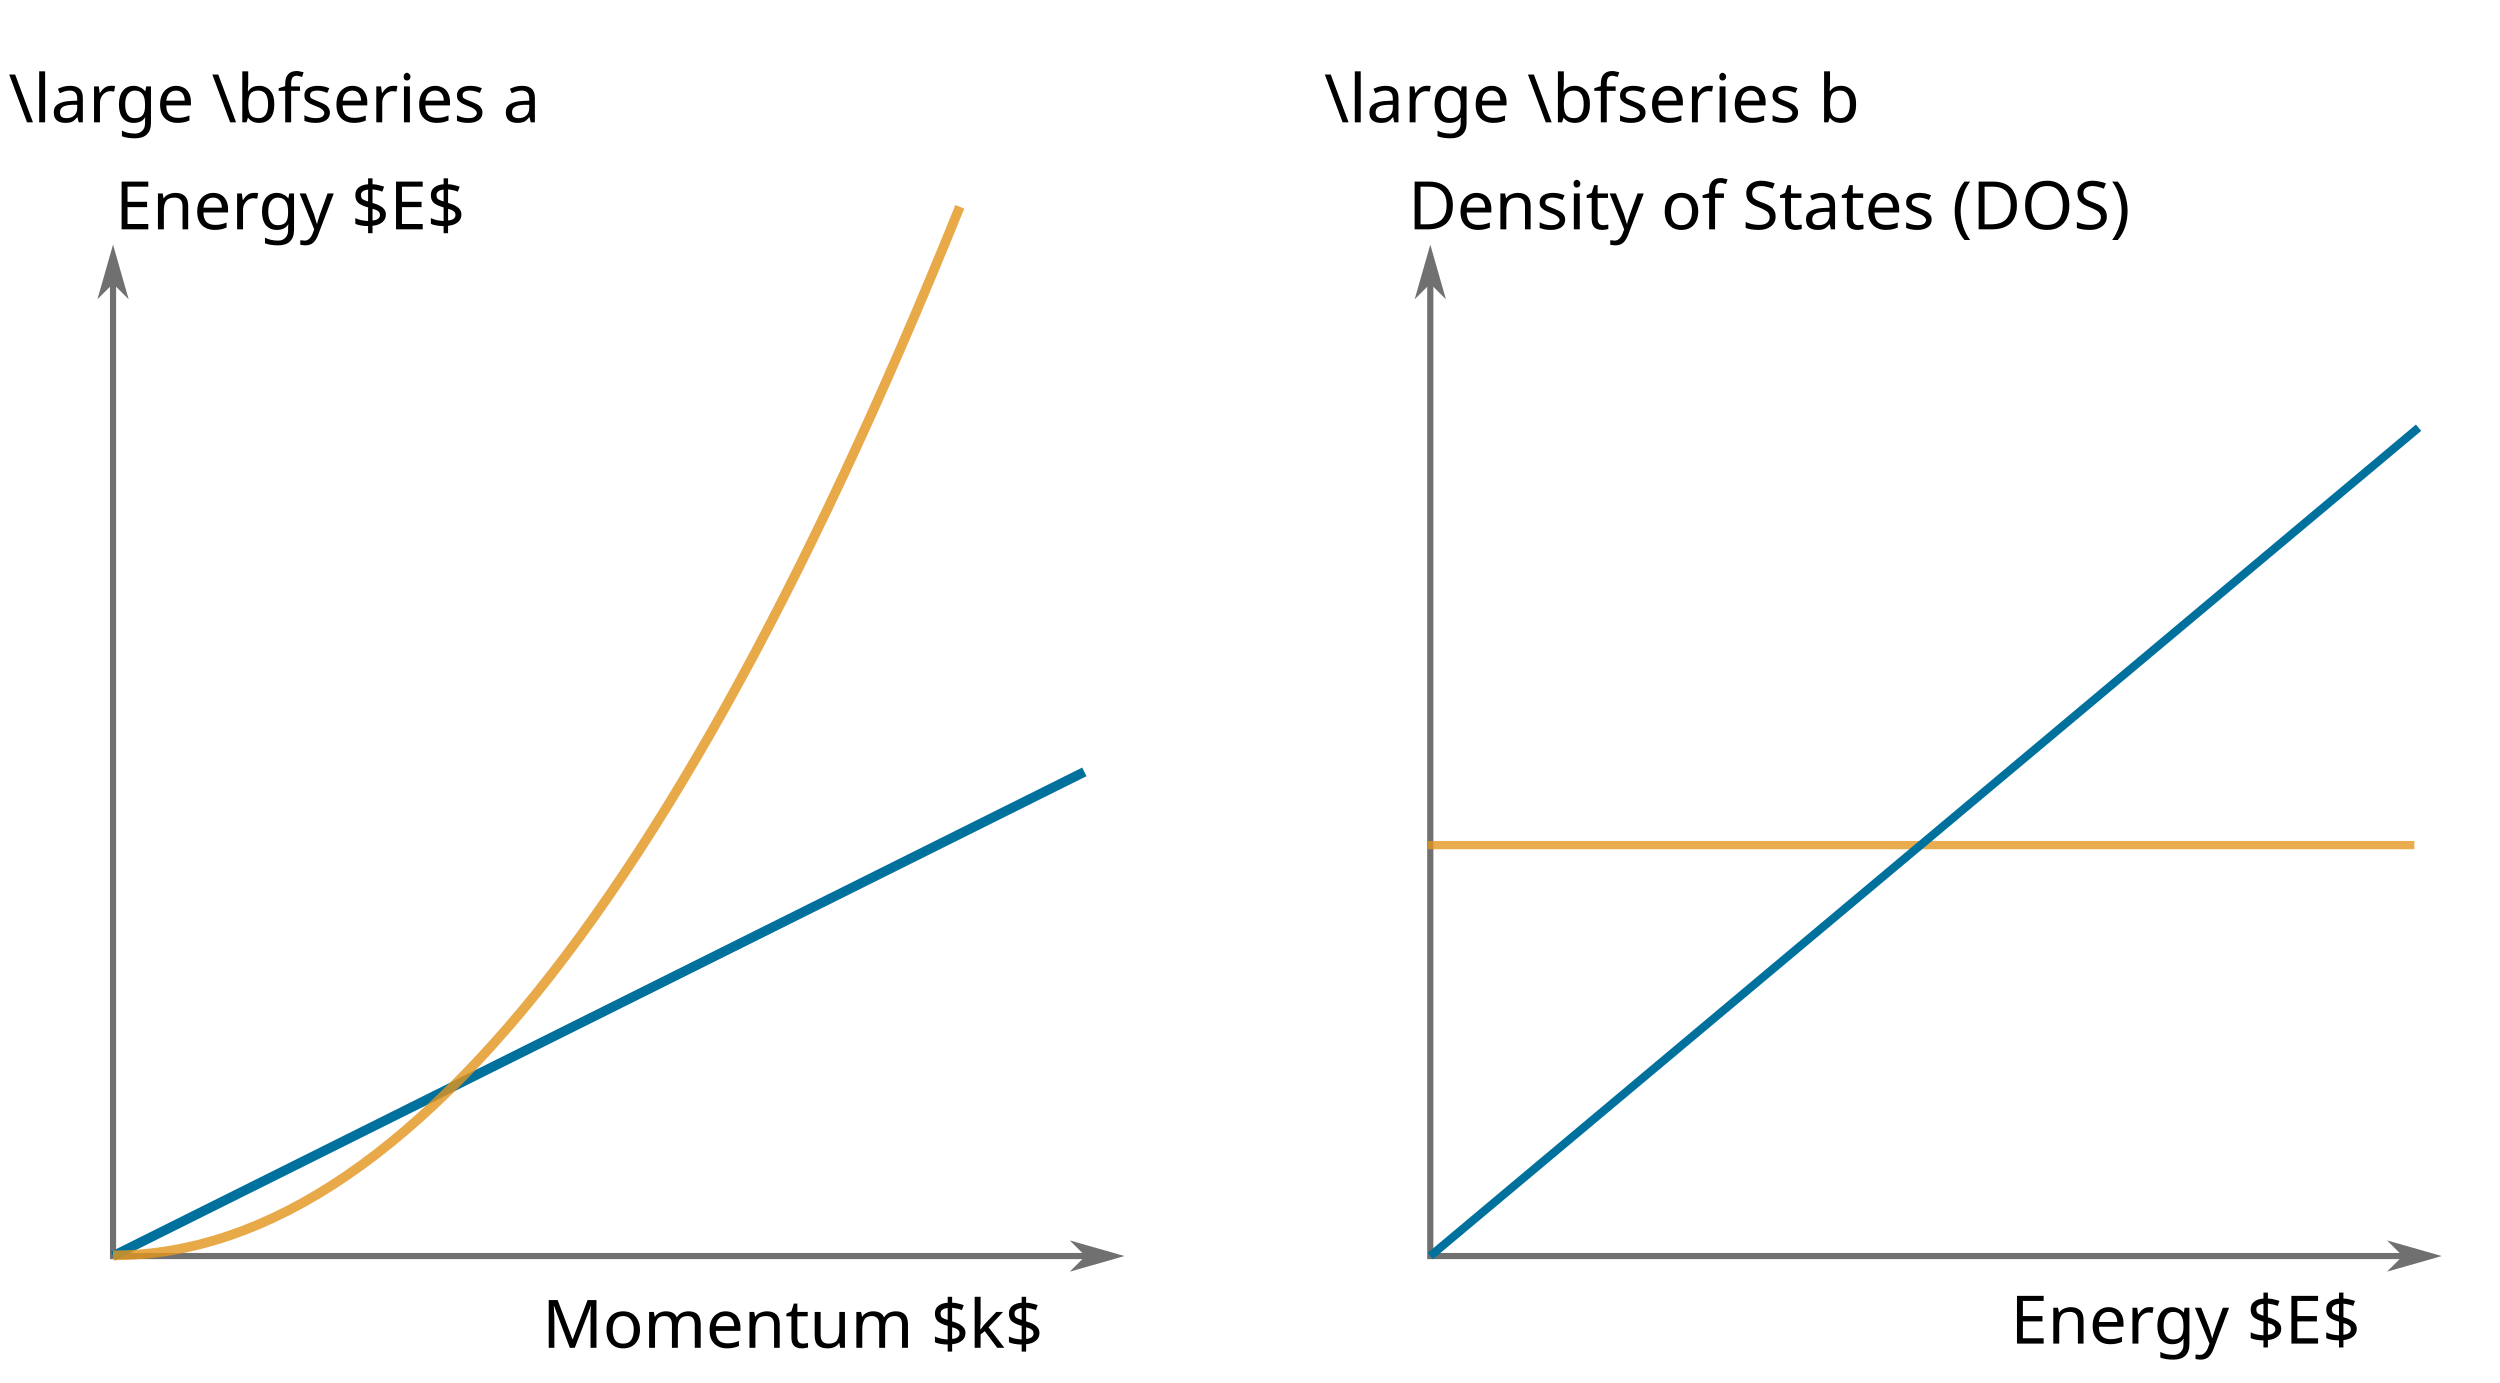
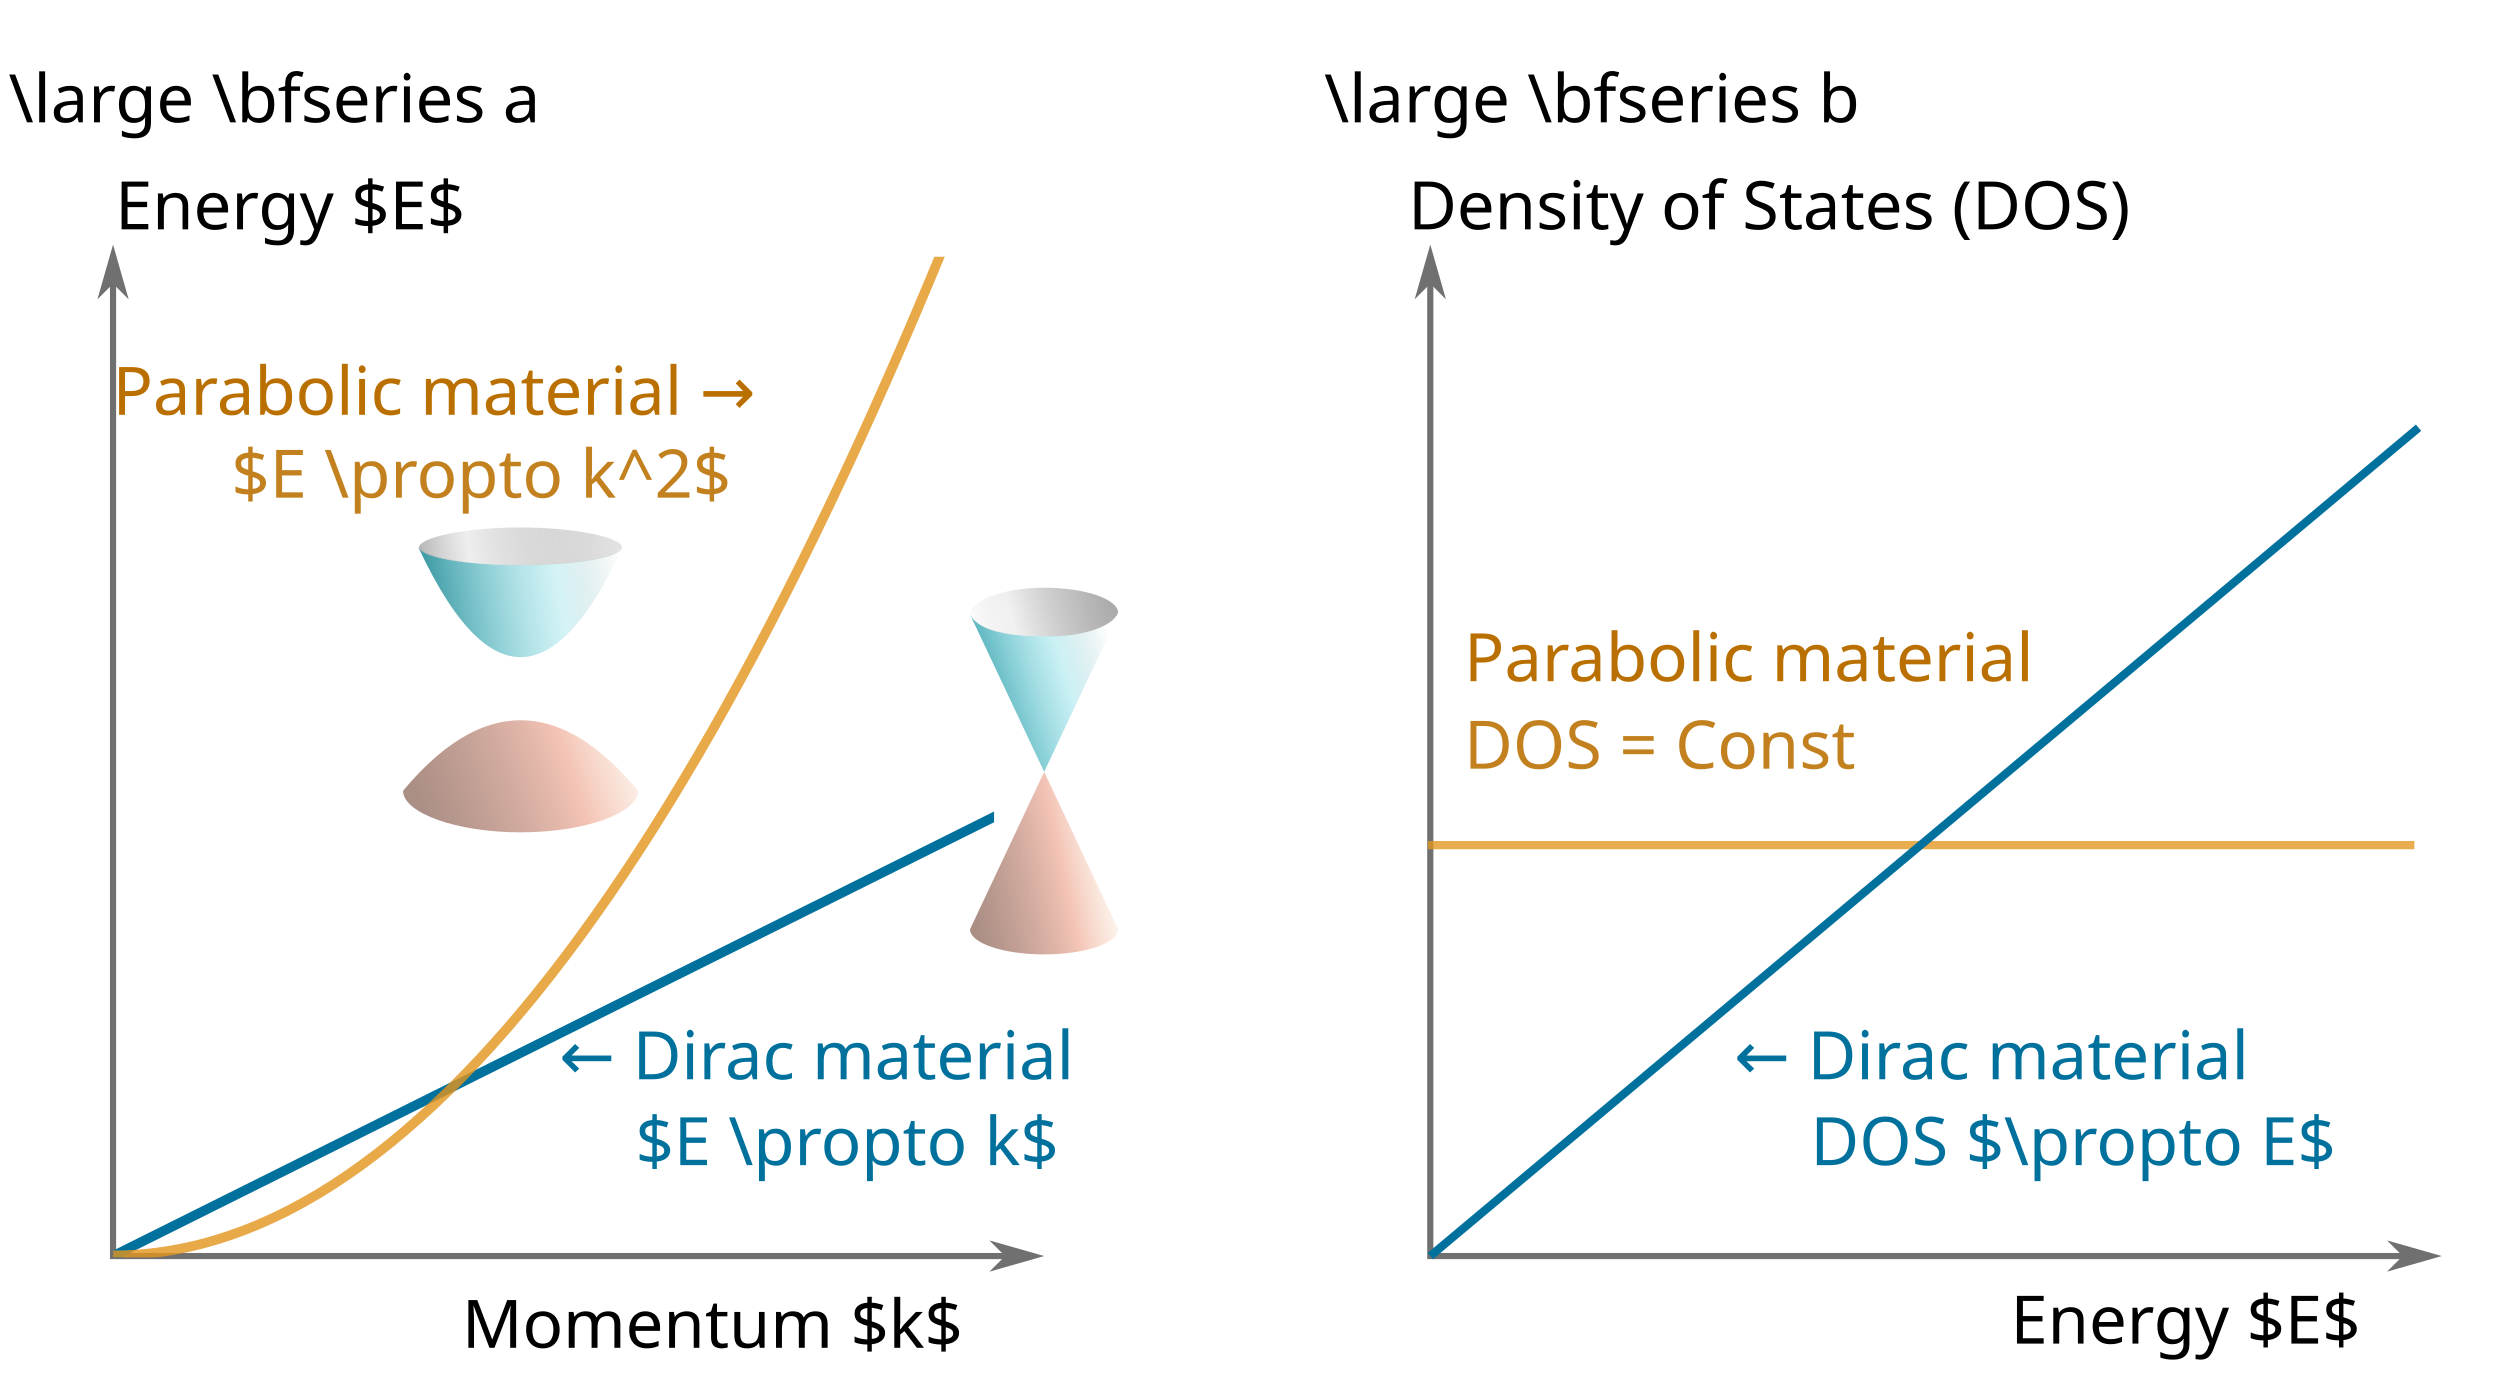
- <svg xmlns="http://www.w3.org/2000/svg" id="svg29510" version="1.1" viewBox="0 0 131.741 72.87" height="206.561pt" width="373.438pt">
+ <svg xmlns="http://www.w3.org/2000/svg" xmlns:xlink="http://www.w3.org/1999/xlink" width="373.438pt" height="206.561pt" viewBox="0 0 131.741 72.87" version="1.1" id="svg29510">
  <defs id="defs29504">
+     <linearGradient id="linearGradient33735">
+       <stop style="stop-color:#c1c1c1;stop-opacity:0" offset="0" id="stop33729" />
+       <stop id="stop33731" offset="0.298" style="stop-color:#e0e0e0;stop-opacity:0.678" />
+       <stop style="stop-color:#000000;stop-opacity:0.502" offset="1" id="stop33733" />
+     </linearGradient>
+     <linearGradient id="linearGradient33719">
+       <stop style="stop-color:#007885;stop-opacity:1" offset="0" id="stop33713" />
+       <stop id="stop33715" offset="0.692" style="stop-color:#58d1dd;stop-opacity:0.306" />
+       <stop style="stop-color:#2c7c87;stop-opacity:0" offset="1" id="stop33717" />
+     </linearGradient>
+     <linearGradient id="linearGradient33616">
+       <stop style="stop-color:#582210;stop-opacity:0.753" offset="0" id="stop33612" />
+       <stop id="stop33620" offset="0.629" style="stop-color:#eca08a;stop-opacity:0.925" />
+       <stop style="stop-color:#f2ba91;stop-opacity:0" offset="1" id="stop33614" />
+     </linearGradient>
+     <linearGradient id="linearGradient33431">
+       <stop id="stop33427" offset="0" style="stop-color:#007885;stop-opacity:1" />
+       <stop style="stop-color:#58d1dd;stop-opacity:0.306" offset="0.686" id="stop33435" />
+       <stop id="stop33429" offset="1" style="stop-color:#004650;stop-opacity:0" />
+     </linearGradient>
+     <linearGradient id="linearGradient33421">
+       <stop id="stop33417" offset="0" style="stop-color:#a3a3a3;stop-opacity:1" />
+       <stop style="stop-color:#e0e0e0;stop-opacity:0.678" offset="0.2" id="stop33425" />
+       <stop id="stop33419" offset="1" style="stop-color:#000000;stop-opacity:0" />
+     </linearGradient>
    <marker orient="auto" refY="0" refX="0" id="marker30170" style="overflow:visible">
      <path id="path30168" d="m 0,0 l 5,-5 l -17.5,5 l 17.5,5 z" style="fill:#4e4e4e;fill-opacity:1;fill-rule:evenodd;stroke:#4e4e4e;stroke-width:1pt;stroke-opacity:1" transform="matrix(-0.4,0,0,-0.4,-4,0)" />
    </marker>
    <marker orient="auto" refY="0" refX="0" id="marker30142" style="overflow:visible">
      <path id="path30140" d="m 0,0 l 5,-5 l -17.5,5 l 17.5,5 z" style="fill:#4e4e4e;fill-opacity:1;fill-rule:evenodd;stroke:#4e4e4e;stroke-width:1pt;stroke-opacity:1" transform="matrix(0.4,0,0,0.4,4,0)" />
    </marker>
    <marker style="overflow:visible" id="Arrow1Mend" refX="0" refY="0" orient="auto">
      <path transform="matrix(-0.4,0,0,-0.4,-4,0)" style="fill:#4e4e4e;fill-opacity:1;fill-rule:evenodd;stroke:#4e4e4e;stroke-width:1pt;stroke-opacity:1" d="m 0,0 l 5,-5 l -17.5,5 l 17.5,5 z" id="path23799" />
    </marker>
    <marker style="overflow:visible" id="Arrow1Mstart" refX="0" refY="0" orient="auto">
      <path transform="matrix(0.4,0,0,0.4,4,0)" style="fill:#4e4e4e;fill-opacity:1;fill-rule:evenodd;stroke:#4e4e4e;stroke-width:1pt;stroke-opacity:1" d="m 0,0 l 5,-5 l -17.5,5 l 17.5,5 z" id="path23796" />
    </marker>
+     <clipPath clipPathUnits="userSpaceOnUse" id="clipPath32160">
+       <rect y="209.014" x="4.619" height="52.73" width="46.427" id="rect32162" style="opacity:0.808;fill:none;fill-opacity:0.361;fill-rule:evenodd;stroke:#e3951e;stroke-width:0.529;stroke-miterlimit:4;stroke-dasharray:none;stroke-dashoffset:0;stroke-opacity:0.784" />
+     </clipPath>
+     <clipPath clipPathUnits="userSpaceOnUse" id="clipPath32164">
+       <rect style="opacity:0.808;fill:none;fill-opacity:0.361;fill-rule:evenodd;stroke:#e3951e;stroke-width:0.529;stroke-miterlimit:4;stroke-dasharray:none;stroke-dashoffset:0;stroke-opacity:0.784" id="rect32166" width="46.427" height="52.73" x="4.619" y="209.014" />
+     </clipPath>
+     <linearGradient gradientUnits="userSpaceOnUse" y2="287.07" x2="41.592" y1="289.966" x1="20.002" id="linearGradient33423" xlink:href="#linearGradient33421" />
+     <linearGradient gradientUnits="userSpaceOnUse" y2="293.501" x2="37.97" y1="296.252" x1="20.557" id="linearGradient33433" xlink:href="#linearGradient33431" />
+     <linearGradient y2="293.501" x2="37.97" y1="296.252" x1="20.557" gradientUnits="userSpaceOnUse" id="linearGradient33451" xlink:href="#linearGradient33431" />
+     <linearGradient xlink:href="#linearGradient33616" id="linearGradient33618" x1="21.654" y1="284.891" x2="42.143" y2="291.662" gradientUnits="userSpaceOnUse" gradientTransform="translate(-1.012903,4.233333)" />
+     <linearGradient xlink:href="#linearGradient33431" id="linearGradient33631" gradientUnits="userSpaceOnUse" x1="20.557" y1="296.252" x2="37.97" y2="293.501" />
+     <linearGradient xlink:href="#linearGradient33421" id="linearGradient33633" gradientUnits="userSpaceOnUse" x1="20.002" y1="289.966" x2="41.592" y2="287.07" />
+     <linearGradient xlink:href="#linearGradient33616" id="linearGradient33635" gradientUnits="userSpaceOnUse" gradientTransform="translate(-1.012903,4.233333)" x1="21.654" y1="284.891" x2="42.143" y2="291.662" />
+     <linearGradient xlink:href="#linearGradient33719" id="linearGradient33711" x1="37.7" y1="322.066" x2="49.293" y2="325.748" gradientUnits="userSpaceOnUse" />
+     <linearGradient xlink:href="#linearGradient33735" id="linearGradient33727" x1="38.194" y1="-329.598" x2="48.613" y2="-332.413" gradientUnits="userSpaceOnUse" />
+     <linearGradient xlink:href="#linearGradient33616" id="linearGradient33746" x1="38.194" y1="-311.135" x2="48.878" y2="-313.306" gradientUnits="userSpaceOnUse" />
+     <linearGradient xlink:href="#linearGradient33719" id="linearGradient33753" gradientUnits="userSpaceOnUse" x1="37.7" y1="322.066" x2="49.293" y2="325.748" />
+     <linearGradient xlink:href="#linearGradient33735" id="linearGradient33755" gradientUnits="userSpaceOnUse" x1="38.194" y1="-329.598" x2="48.613" y2="-332.413" />
+     <linearGradient xlink:href="#linearGradient33616" id="linearGradient33757" gradientUnits="userSpaceOnUse" x1="38.194" y1="-311.135" x2="48.878" y2="-313.306" />
  </defs>
  <g transform="translate(1.338048,-195.4849)" id="layer1">
    <text id="text30672" y="207.571" x="4.725" style="font-style:normal;font-variant:normal;font-weight:normal;font-stretch:normal;font-size:3.528px;line-height:1.25;font-family:sans-serif;-inkscape-font-specification:'sans-serif, Normal';font-variant-ligatures:normal;font-variant-caps:normal;font-variant-numeric:normal;font-feature-settings:normal;text-align:start;letter-spacing:0px;word-spacing:0px;writing-mode:lr-tb;text-anchor:start;fill:#000000;fill-opacity:1;stroke:none;stroke-width:0.265" xml:space="preserve">
      <tspan style="stroke-width:0.265" y="207.571" x="4.725" id="tspan30670">Energy $E$</tspan>
    </text>
-     <text xml:space="preserve" style="font-style:normal;font-variant:normal;font-weight:normal;font-stretch:normal;font-size:3.528px;line-height:1.25;font-family:sans-serif;-inkscape-font-specification:'sans-serif, Normal';font-variant-ligatures:normal;font-variant-caps:normal;font-variant-numeric:normal;font-feature-settings:normal;text-align:end;letter-spacing:0px;word-spacing:0px;writing-mode:lr-tb;text-anchor:end;fill:#000000;fill-opacity:1;stroke:none;stroke-width:0.265" x="58.215" y="266.506" id="text30676">
-       <tspan id="tspan30674" x="58.215" y="266.506" style="font-style:normal;font-variant:normal;font-weight:normal;font-stretch:normal;font-size:3.528px;font-family:sans-serif;-inkscape-font-specification:'sans-serif, Normal';font-variant-ligatures:normal;font-variant-caps:normal;font-variant-numeric:normal;font-feature-settings:normal;text-align:end;writing-mode:lr-tb;text-anchor:end;stroke-width:0.265">Momentum $k$</tspan>
+     <text xml:space="preserve" style="font-style:normal;font-variant:normal;font-weight:normal;font-stretch:normal;font-size:3.528px;line-height:1.25;font-family:sans-serif;-inkscape-font-specification:'sans-serif, Normal';font-variant-ligatures:normal;font-variant-caps:normal;font-variant-numeric:normal;font-feature-settings:normal;text-align:end;letter-spacing:0px;word-spacing:0px;writing-mode:lr-tb;text-anchor:end;fill:#000000;fill-opacity:1;stroke:none;stroke-width:0.265" x="53.981" y="266.506" id="text30676">
+       <tspan id="tspan30674" x="53.981" y="266.506" style="font-style:normal;font-variant:normal;font-weight:normal;font-stretch:normal;font-size:3.528px;font-family:sans-serif;-inkscape-font-specification:'sans-serif, Normal';font-variant-ligatures:normal;font-variant-caps:normal;font-variant-numeric:normal;font-feature-settings:normal;text-align:end;writing-mode:lr-tb;text-anchor:end;stroke-width:0.265">Momentum $k$</tspan>
    </text>
    <text xml:space="preserve" style="font-style:normal;font-variant:normal;font-weight:normal;font-stretch:normal;font-size:3.528px;line-height:1.25;font-family:sans-serif;-inkscape-font-specification:'sans-serif, Normal';font-variant-ligatures:normal;font-variant-caps:normal;font-variant-numeric:normal;font-feature-settings:normal;text-align:start;letter-spacing:0px;word-spacing:0px;writing-mode:lr-tb;text-anchor:start;fill:#000000;fill-opacity:1;stroke:none;stroke-width:0.265" x="72.862" y="207.571" id="text30680">
      <tspan id="tspan30678" x="72.862" y="207.571" style="stroke-width:0.265">Density of States (DOS)</tspan>
    </text>
    <text xml:space="preserve" style="font-style:normal;font-variant:normal;font-weight:normal;font-stretch:normal;font-size:3.528px;line-height:1.25;font-family:sans-serif;-inkscape-font-specification:'sans-serif, Normal';font-variant-ligatures:normal;font-variant-caps:normal;font-variant-numeric:normal;font-feature-settings:normal;text-align:end;letter-spacing:0px;word-spacing:0px;writing-mode:lr-tb;text-anchor:end;fill:#000000;fill-opacity:1;stroke:none;stroke-width:0.265" x="127.629" y="266.29" id="text30684">
      <tspan id="tspan30682" x="127.629" y="266.29" style="font-style:normal;font-variant:normal;font-weight:normal;font-stretch:normal;font-size:3.528px;font-family:sans-serif;-inkscape-font-specification:'sans-serif, Normal';font-variant-ligatures:normal;font-variant-caps:normal;font-variant-numeric:normal;font-feature-settings:normal;text-align:end;writing-mode:lr-tb;text-anchor:end;stroke-width:0.265">Energy $E$</tspan>
    </text>
-     <g id="g31416" transform="matrix(0.8241445,0,0,0.8241445,0.6671975,36.27683)">
-       <path style="opacity:0.808;fill:none;fill-opacity:0.361;fill-rule:evenodd;stroke:#4e4e4e;stroke-width:0.394;stroke-miterlimit:4;stroke-dasharray:none;stroke-dashoffset:0;stroke-opacity:1;marker-start:url(#Arrow1Mstart);marker-end:url(#Arrow1Mend)" d="m 68.692,273.492 h -63.897 v -63.897" id="rect30059" />
-       <path style="fill:none;stroke:#00719d;stroke-width:0.617;stroke-linecap:butt;stroke-linejoin:miter;stroke-miterlimit:4;stroke-dasharray:none;stroke-opacity:1" d="m 4.795,273.492 l 62.106,-30.959" id="path30712" />
-       <path style="opacity:0.808;fill:none;fill-opacity:0.361;fill-rule:evenodd;stroke:#e3941e;stroke-width:0.617;stroke-miterlimit:4;stroke-dasharray:none;stroke-dashoffset:0;stroke-opacity:1" d="m 4.795,273.448 c 0.622,-3e-5 1.245,-0.027 1.867,-0.08 c 0.622,-0.053 1.245,-0.133 1.867,-0.239 c 0.622,-0.106 1.245,-0.239 1.867,-0.399 c 0.622,-0.159 1.245,-0.345 1.867,-0.558 c 0.622,-0.213 1.245,-0.452 1.867,-0.717 c 0.622,-0.266 1.245,-0.558 1.867,-0.877 c 0.622,-0.319 1.245,-0.664 1.867,-1.036 c 0.622,-0.372 1.245,-0.771 1.867,-1.196 c 0.622,-0.425 1.245,-0.877 1.867,-1.355 c 0.622,-0.478 1.245,-0.983 1.867,-1.515 c 0.622,-0.531 1.245,-1.09 1.867,-1.674 c 0.622,-0.585 1.245,-1.196 1.867,-1.834 c 0.622,-0.638 1.245,-1.302 1.867,-1.993 c 0.622,-0.691 1.245,-1.408 1.867,-2.152 c 0.622,-0.744 1.245,-1.515 1.867,-2.312 c 0.622,-0.797 1.245,-1.621 1.867,-2.471 c 0.622,-0.85 1.245,-1.727 1.867,-2.631 c 0.622,-0.903 1.245,-1.834 1.867,-2.79 c 0.622,-0.957 1.245,-1.94 1.867,-2.95 c 0.622,-1.01 1.245,-2.046 1.867,-3.109 c 0.622,-1.063 1.245,-2.152 1.867,-3.269 c 0.622,-1.116 1.245,-2.259 1.867,-3.428 c 0.622,-1.169 1.245,-2.365 1.867,-3.587 c 0.622,-1.222 1.245,-2.471 1.867,-3.747 c 0.622,-1.276 1.245,-2.578 1.867,-3.906 c 0.622,-1.329 1.245,-2.684 1.867,-4.066 c 0.622,-1.382 1.245,-2.79 1.867,-4.225 c 0.622,-1.435 1.245,-2.897 1.867,-4.385 c 0.622,-1.488 1.245,-3.003 1.867,-4.544" title="t 0.7*t**2" id="path31279" />
-     </g>
+     <path id="rect30059" d="m 53.046,261.674 h -48.427 v -52.66" style="opacity:0.808;fill:none;fill-opacity:0.361;fill-rule:evenodd;stroke:#4e4e4e;stroke-width:0.325;stroke-miterlimit:4;stroke-dasharray:none;stroke-dashoffset:0;stroke-opacity:1;marker-start:url(#Arrow1Mstart);marker-end:url(#Arrow1Mend)" />
+     <path id="path30712" d="m 4.619,261.674 l 51.185,-25.515" style="fill:none;stroke:#00719d;stroke-width:0.509;stroke-linecap:butt;stroke-linejoin:miter;stroke-miterlimit:4;stroke-dasharray:none;stroke-opacity:1" clip-path="url(#clipPath32164)" />
+     <path id="path31279" title="t 0.7*t**2" d="m 4.619,261.638 c 0.513,-2e-5 1.026,-0.022 1.539,-0.066 c 0.513,-0.044 1.026,-0.11 1.539,-0.197 c 0.513,-0.088 1.026,-0.197 1.539,-0.329 c 0.513,-0.131 1.026,-0.285 1.539,-0.46 c 0.513,-0.175 1.026,-0.372 1.539,-0.591 c 0.513,-0.219 1.026,-0.46 1.539,-0.723 c 0.513,-0.263 1.026,-0.548 1.539,-0.854 c 0.513,-0.307 1.026,-0.635 1.539,-0.986 c 0.513,-0.35 1.026,-0.723 1.539,-1.117 c 0.513,-0.394 1.026,-0.81 1.539,-1.248 c 0.513,-0.438 1.026,-0.898 1.539,-1.38 c 0.513,-0.482 1.026,-0.986 1.539,-1.511 c 0.513,-0.526 1.026,-1.073 1.539,-1.643 c 0.513,-0.569 1.026,-1.161 1.539,-1.774 c 0.513,-0.613 1.026,-1.248 1.539,-1.905 c 0.513,-0.657 1.026,-1.336 1.539,-2.037 c 0.513,-0.701 1.026,-1.424 1.539,-2.168 c 0.513,-0.745 1.026,-1.511 1.539,-2.3 c 0.513,-0.788 1.026,-1.599 1.539,-2.431 c 0.513,-0.832 1.026,-1.686 1.539,-2.562 c 0.513,-0.876 1.026,-1.774 1.539,-2.694 c 0.513,-0.92 1.026,-1.862 1.539,-2.825 c 0.513,-0.964 1.026,-1.949 1.539,-2.957 c 0.513,-1.007 1.026,-2.037 1.539,-3.088 c 0.513,-1.051 1.026,-2.124 1.539,-3.219 c 0.513,-1.095 1.026,-2.212 1.539,-3.351 c 0.513,-1.139 1.026,-2.3 1.539,-3.482 c 0.513,-1.183 1.026,-2.387 1.539,-3.614 c 0.513,-1.226 1.026,-2.475 1.539,-3.745" style="opacity:0.808;fill:none;fill-opacity:0.361;fill-rule:evenodd;stroke:#e3941e;stroke-width:0.509;stroke-miterlimit:4;stroke-dasharray:none;stroke-dashoffset:0;stroke-opacity:1" clip-path="url(#clipPath32160)" />
    <g id="g31445" transform="matrix(0.8241445,0,0,0.8241445,0.6671975,36.27683)">
      <path id="path30138" d="m 152.918,273.492 h -63.897 v -63.897" style="opacity:0.808;fill:none;fill-opacity:0.361;fill-rule:evenodd;stroke:#4e4e4e;stroke-width:0.394;stroke-miterlimit:4;stroke-dasharray:none;stroke-dashoffset:0;stroke-opacity:1;marker-start:url(#marker30142);marker-end:url(#marker30170)" />
      <path id="path31306" d="m 88.867,247.217 h 63.076" style="fill:none;stroke:#e3951e;stroke-width:0.529;stroke-linecap:butt;stroke-linejoin:miter;stroke-miterlimit:4;stroke-dasharray:none;stroke-opacity:0.784" />
      <path id="path31308" d="m 89.021,273.492 l 63.189,-52.964" style="fill:none;stroke:#00719d;stroke-width:0.529;stroke-linecap:butt;stroke-linejoin:miter;stroke-miterlimit:4;stroke-dasharray:none;stroke-opacity:1" />
    </g>
    <text xml:space="preserve" style="font-style:normal;font-variant:normal;font-weight:normal;font-stretch:normal;font-size:3.528px;line-height:1.25;font-family:sans-serif;-inkscape-font-specification:'sans-serif, Normal';font-variant-ligatures:normal;font-variant-caps:normal;font-variant-numeric:normal;font-feature-settings:normal;text-align:start;letter-spacing:0px;word-spacing:0px;writing-mode:lr-tb;text-anchor:start;fill:#000000;fill-opacity:1;stroke:none;stroke-width:0.265" x="-0.882" y="201.926" id="text31312">
      <tspan id="tspan31310" x="-0.882" y="201.926" style="stroke-width:0.265">\large \bfseries a</tspan>
    </text>
    <text id="text31316" y="201.926" x="68.445" style="font-style:normal;font-variant:normal;font-weight:normal;font-stretch:normal;font-size:3.528px;line-height:1.25;font-family:sans-serif;-inkscape-font-specification:'sans-serif, Normal';font-variant-ligatures:normal;font-variant-caps:normal;font-variant-numeric:normal;font-feature-settings:normal;text-align:start;letter-spacing:0px;word-spacing:0px;writing-mode:lr-tb;text-anchor:start;fill:#000000;fill-opacity:1;stroke:none;stroke-width:0.265" xml:space="preserve">
      <tspan style="stroke-width:0.265" y="201.926" x="68.445" id="tspan31314">\large \bfseries b</tspan>
    </text>
+     <text xml:space="preserve" style="font-style:normal;font-variant:normal;font-weight:normal;font-stretch:normal;font-size:3.528px;line-height:1.25;font-family:sans-serif;-inkscape-font-specification:'sans-serif, Normal';font-variant-ligatures:normal;font-variant-caps:normal;font-variant-numeric:normal;font-feature-settings:normal;text-align:end;letter-spacing:0px;word-spacing:0px;writing-mode:lr-tb;text-anchor:end;fill:#ba7000;fill-opacity:1;stroke:none;stroke-width:0.265" x="43.064" y="217.342" id="text32470">
+       <tspan id="tspan32468" x="44.187" y="217.342" style="font-style:normal;font-variant:normal;font-weight:normal;font-stretch:normal;font-size:3.528px;font-family:sans-serif;-inkscape-font-specification:'sans-serif, Normal';font-variant-ligatures:normal;font-variant-caps:normal;font-variant-numeric:normal;font-feature-settings:normal;text-align:end;writing-mode:lr-tb;text-anchor:end;fill:#ba7000;fill-opacity:1;stroke-width:0.265">Parabolic material → </tspan>
+     </text>
+     <text id="text32474" y="252.36" x="28.126" style="font-style:normal;font-variant:normal;font-weight:normal;font-stretch:normal;font-size:3.528px;line-height:1.25;font-family:sans-serif;-inkscape-font-specification:'sans-serif, Normal';font-variant-ligatures:normal;font-variant-caps:normal;font-variant-numeric:normal;font-feature-settings:normal;text-align:start;letter-spacing:0px;word-spacing:0px;writing-mode:lr-tb;text-anchor:start;fill:#00719d;fill-opacity:1;stroke:none;stroke-width:0.265;" xml:space="preserve">
+       <tspan style="font-style:normal;font-variant:normal;font-weight:normal;font-stretch:normal;font-size:3.528px;font-family:sans-serif;-inkscape-font-specification:'sans-serif, Normal';font-variant-ligatures:normal;font-variant-caps:normal;font-variant-numeric:normal;font-feature-settings:normal;text-align:start;writing-mode:lr-tb;text-anchor:start;fill:#00719d;fill-opacity:1;stroke-width:0.265;" y="252.36" x="28.126" id="tspan32472">← Dirac material  </tspan>
+     </text>
+     <text xml:space="preserve" style="font-style:normal;font-variant:normal;font-weight:normal;font-stretch:normal;font-size:3.528px;line-height:1.25;font-family:sans-serif;-inkscape-font-specification:'sans-serif, Normal';font-variant-ligatures:normal;font-variant-caps:normal;font-variant-numeric:normal;font-feature-settings:normal;text-align:end;letter-spacing:0px;word-spacing:0px;writing-mode:lr-tb;text-anchor:end;fill:#ba7000;fill-opacity:0.882;stroke:none;stroke-width:0.265" x="41.771" y="221.708" id="text32478">
+       <tspan id="tspan32476" x="41.771" y="221.708" style="font-style:normal;font-variant:normal;font-weight:normal;font-stretch:normal;font-size:3.528px;font-family:sans-serif;-inkscape-font-specification:'sans-serif, Normal';font-variant-ligatures:normal;font-variant-caps:normal;font-variant-numeric:normal;font-feature-settings:normal;text-align:end;writing-mode:lr-tb;text-anchor:end;fill:#ba7000;fill-opacity:0.882;stroke-width:0.265">$E \propto k^2$</tspan>
+     </text>
+     <text id="text32482" y="256.88" x="32.149" style="font-style:normal;font-variant:normal;font-weight:normal;font-stretch:normal;font-size:3.528px;line-height:1.25;font-family:sans-serif;-inkscape-font-specification:'sans-serif, Normal';font-variant-ligatures:normal;font-variant-caps:normal;font-variant-numeric:normal;font-feature-settings:normal;text-align:start;letter-spacing:0px;word-spacing:0px;writing-mode:lr-tb;text-anchor:start;fill:#00719d;fill-opacity:1;stroke:none;stroke-width:0.265" xml:space="preserve">
+       <tspan style="fill:#00719d;fill-opacity:1;stroke-width:0.265" y="256.88" x="32.149" id="tspan32480">$E \propto k$</tspan>
+     </text>
+     <text id="text32486" y="231.38" x="75.81" style="font-style:normal;font-variant:normal;font-weight:normal;font-stretch:normal;font-size:3.528px;line-height:1.25;font-family:sans-serif;-inkscape-font-specification:'sans-serif, Normal';font-variant-ligatures:normal;font-variant-caps:normal;font-variant-numeric:normal;font-feature-settings:normal;text-align:start;letter-spacing:0px;word-spacing:0px;writing-mode:lr-tb;text-anchor:start;fill:#ba7000;fill-opacity:1;stroke:none;stroke-width:0.265" xml:space="preserve">
+       <tspan style="font-style:normal;font-variant:normal;font-weight:normal;font-stretch:normal;font-size:3.528px;font-family:sans-serif;-inkscape-font-specification:'sans-serif, Normal';font-variant-ligatures:normal;font-variant-caps:normal;font-variant-numeric:normal;font-feature-settings:normal;text-align:start;writing-mode:lr-tb;text-anchor:start;fill:#ba7000;fill-opacity:1;stroke-width:0.265" y="231.38" x="75.81" id="tspan32484">Parabolic material  </tspan>
+     </text>
+     <text id="text32490" y="235.995" x="75.81" style="font-style:normal;font-variant:normal;font-weight:normal;font-stretch:normal;font-size:3.528px;line-height:1.25;font-family:sans-serif;-inkscape-font-specification:'sans-serif, Normal';font-variant-ligatures:normal;font-variant-caps:normal;font-variant-numeric:normal;font-feature-settings:normal;text-align:start;letter-spacing:0px;word-spacing:0px;writing-mode:lr-tb;text-anchor:start;fill:#ba7000;fill-opacity:0.882;stroke:none;stroke-width:0.265" xml:space="preserve">
+       <tspan style="fill:#ba7000;fill-opacity:0.882;stroke-width:0.265" y="235.995" x="75.81" id="tspan32488">DOS = Const</tspan>
+     </text>
+     <text xml:space="preserve" style="font-style:normal;font-variant:normal;font-weight:normal;font-stretch:normal;font-size:3.528px;line-height:1.25;font-family:sans-serif;-inkscape-font-specification:'sans-serif, Normal';font-variant-ligatures:normal;font-variant-caps:normal;font-variant-numeric:normal;font-feature-settings:normal;text-align:start;letter-spacing:0px;word-spacing:0px;writing-mode:lr-tb;text-anchor:start;fill:#00719d;fill-opacity:1;stroke:none;stroke-width:0.265" x="90.038" y="252.36" id="text32494">
+       <tspan id="tspan32492" x="90.038" y="252.36" style="font-style:normal;font-variant:normal;font-weight:normal;font-stretch:normal;font-size:3.528px;font-family:sans-serif;-inkscape-font-specification:'sans-serif, Normal';font-variant-ligatures:normal;font-variant-caps:normal;font-variant-numeric:normal;font-feature-settings:normal;text-align:start;writing-mode:lr-tb;text-anchor:start;fill:#00719d;fill-opacity:1;stroke-width:0.265">← Dirac material  </tspan>
+     </text>
+     <text xml:space="preserve" style="font-style:normal;font-variant:normal;font-weight:normal;font-stretch:normal;font-size:3.528px;line-height:1.25;font-family:sans-serif;-inkscape-font-specification:'sans-serif, Normal';font-variant-ligatures:normal;font-variant-caps:normal;font-variant-numeric:normal;font-feature-settings:normal;text-align:start;letter-spacing:0px;word-spacing:0px;writing-mode:lr-tb;text-anchor:start;fill:#00719d;fill-opacity:1;stroke:none;stroke-width:0.265" x="94.061" y="256.88" id="text32498">
+       <tspan id="tspan32496" x="94.061" y="256.88" style="fill:#00719d;fill-opacity:1;stroke-width:0.265">DOS $\propto E$</tspan>
+     </text>
+     <g transform="matrix(1,0,0,-1,-0.14477,603.2283)" id="g33449">
+       <g id="g33629" transform="matrix(0.6088001,0,0,0.6088001,8.546873,188.2373)">
+         <g id="g33443" transform="matrix(1,0,0,-1,0.14477,603.2283)">
+           <path id="path33414" d="m 20.134,290.054 h -0.058 c 0.842,1.809 1.684,3.361 2.526,4.653 c 0.842,1.293 1.684,2.326 2.526,3.102 c 0.842,0.776 1.684,1.293 2.526,1.551 c 0.842,0.259 1.684,0.258 2.526,0 c 0.842,-0.258 1.685,-0.776 2.527,-1.551 c 0.842,-0.775 1.684,-1.81 2.526,-3.102 c 0.842,-1.292 1.684,-2.844 2.526,-4.653 h -0.066 a 8.806,1.644 0 0 1 -0.014,0.055 a 8.806,1.644 0 0 1 -0.131,0.163 a 8.806,1.644 0 0 1 -0.218,0.159 a 8.806,1.644 0 0 1 -0.302,0.154 a 8.806,1.644 0 0 1 -0.383,0.148 a 8.806,1.644 0 0 1 -0.46,0.14 a 8.806,1.644 0 0 1 -0.533,0.131 a 8.806,1.644 0 0 1 -0.6,0.12 a 8.806,1.644 0 0 1 -0.661,0.109 a 8.806,1.644 0 0 1 -0.716,0.096 a 8.806,1.644 0 0 1 -0.764,0.082 a 8.806,1.644 0 0 1 -0.804,0.067 a 8.806,1.644 0 0 1 -0.835,0.052 a 8.806,1.644 0 0 1 -0.859,0.036 a 8.806,1.644 0 0 1 -0.874,0.02 a 8.806,1.644 0 0 1 -0.623,0.004 a 8.806,1.644 0 0 1 -0.879,-0.008 a 8.806,1.644 0 0 1 -0.87,-0.024 a 8.806,1.644 0 0 1 -0.853,-0.041 a 8.806,1.644 0 0 1 -0.827,-0.056 a 8.806,1.644 0 0 1 -0.793,-0.071 a 8.806,1.644 0 0 1 -0.75,-0.086 a 8.806,1.644 0 0 1 -0.701,-0.1 a 8.806,1.644 0 0 1 -0.644,-0.112 a 8.806,1.644 0 0 1 -0.581,-0.124 a 8.806,1.644 0 0 1 -0.512,-0.133 a 8.806,1.644 0 0 1 -0.438,-0.143 a 8.806,1.644 0 0 1 -0.36,-0.15 a 8.806,1.644 0 0 1 -0.278,-0.156 a 8.806,1.644 0 0 1 -0.193,-0.161 a 8.806,1.644 0 0 1 -0.106,-0.163 a 8.806,1.644 0 0 1 -0.001,-0.007 z" style="opacity:0.808;fill:url(#linearGradient33631);fill-opacity:1;fill-rule:evenodd;stroke:none;stroke-width:0.265;stroke-miterlimit:4;stroke-dasharray:none;stroke-dashoffset:0;stroke-opacity:0.784" />
+           <path id="ellipse33411" d="m 37.696,290.054 c 6e-6,0.855 -4.025,1.55 -8.816,1.55 c -4.79,0 -8.746,-0.695 -8.746,-1.55 c -6e-6,-0.855 3.956,-1.726 8.746,-1.726 c 4.79,0 8.816,0.871 8.816,1.726 z" style="opacity:0.808;fill:url(#linearGradient33633);fill-opacity:1;fill-rule:evenodd;stroke:none;stroke-width:0.265;stroke-miterlimit:4;stroke-dasharray:none;stroke-dashoffset:0;stroke-opacity:0.784" />
+         </g>
+         <path d="m 29.064,288.51 c -5.629,0 -10.177,1.704 -10.177,3.596 c 0.969,1.163 1.938,2.16 2.908,2.991 c 0.969,0.831 1.938,1.495 2.908,1.994 c 0.969,0.499 1.938,0.831 2.908,0.997 c 0.969,0.166 1.938,0.166 2.908,0 c 0.969,-0.166 1.938,-0.499 2.908,-0.997 c 0.969,-0.498 1.938,-1.163 2.908,-1.994 c 0.969,-0.831 1.938,-1.828 2.908,-2.991 c -5e-6,-1.893 -4.548,-3.596 -10.177,-3.596 z" style="opacity:0.678;fill:url(#linearGradient33635);fill-opacity:1;fill-rule:evenodd;stroke:none;stroke-width:0.265;stroke-miterlimit:4;stroke-dasharray:none;stroke-dashoffset:0;stroke-opacity:0.678" id="path33592" />
+       </g>
+       <g id="g33751" transform="matrix(0.7500088,0,0,0.7500088,21.17617,127.2476)">
+         <path id="path33673" d="m 38.329,330.82 l 5.212,-11.062 l 5.212,11.062 h -0.084 c -0.045,-0.088 -0.086,-0.176 -0.154,-0.257 c -0.096,-0.115 -0.216,-0.224 -0.357,-0.325 c -0.282,-0.202 -0.65,-0.375 -1.096,-0.516 c -0.446,-0.141 -0.969,-0.25 -1.561,-0.323 c -0.591,-0.074 -1.251,-0.112 -1.969,-0.112 c -0.718,0 -1.373,0.032 -1.959,0.097 c -0.585,0.064 -1.101,0.161 -1.543,0.289 c -0.441,0.128 -0.807,0.289 -1.092,0.48 c -0.285,0.191 -0.49,0.414 -0.609,0.668 z" style="fill:url(#linearGradient33753);fill-opacity:1;stroke:none;stroke-width:0.265px;stroke-linecap:butt;stroke-linejoin:miter;stroke-opacity:1" />
+         <path id="path33646" d="m 48.734,-330.928 c -0.435,1.016 -2.611,1.711 -5.177,1.643 c -1.619,-0.043 -4.447,0.007 -5.228,-1.534 c 2e-6,-0.978 2.329,-1.879 5.202,-1.879 c 2.873,0 5.202,0.793 5.202,1.771 z" style="opacity:0.678;fill:url(#linearGradient33755);fill-opacity:1;fill-rule:evenodd;stroke:none;stroke-width:0.27;stroke-miterlimit:4;stroke-dasharray:none;stroke-dashoffset:0;stroke-opacity:1" transform="scale(1,-1)" />
+         <path d="m 43.541,-319.758 l -5.212,11.058 c 2e-6,0.974 2.329,1.767 5.202,1.767 c 2.873,0 5.202,-0.793 5.212,-1.767 l -5.202,-11.058" style="opacity:0.678;fill:url(#linearGradient33757);fill-opacity:1;fill-rule:evenodd;stroke:none;stroke-width:0.27;stroke-miterlimit:4;stroke-dasharray:none;stroke-dashoffset:0;stroke-opacity:1" transform="scale(1,-1)" id="ellipse33648" />
+       </g>
+     </g>
  </g>
</svg>
